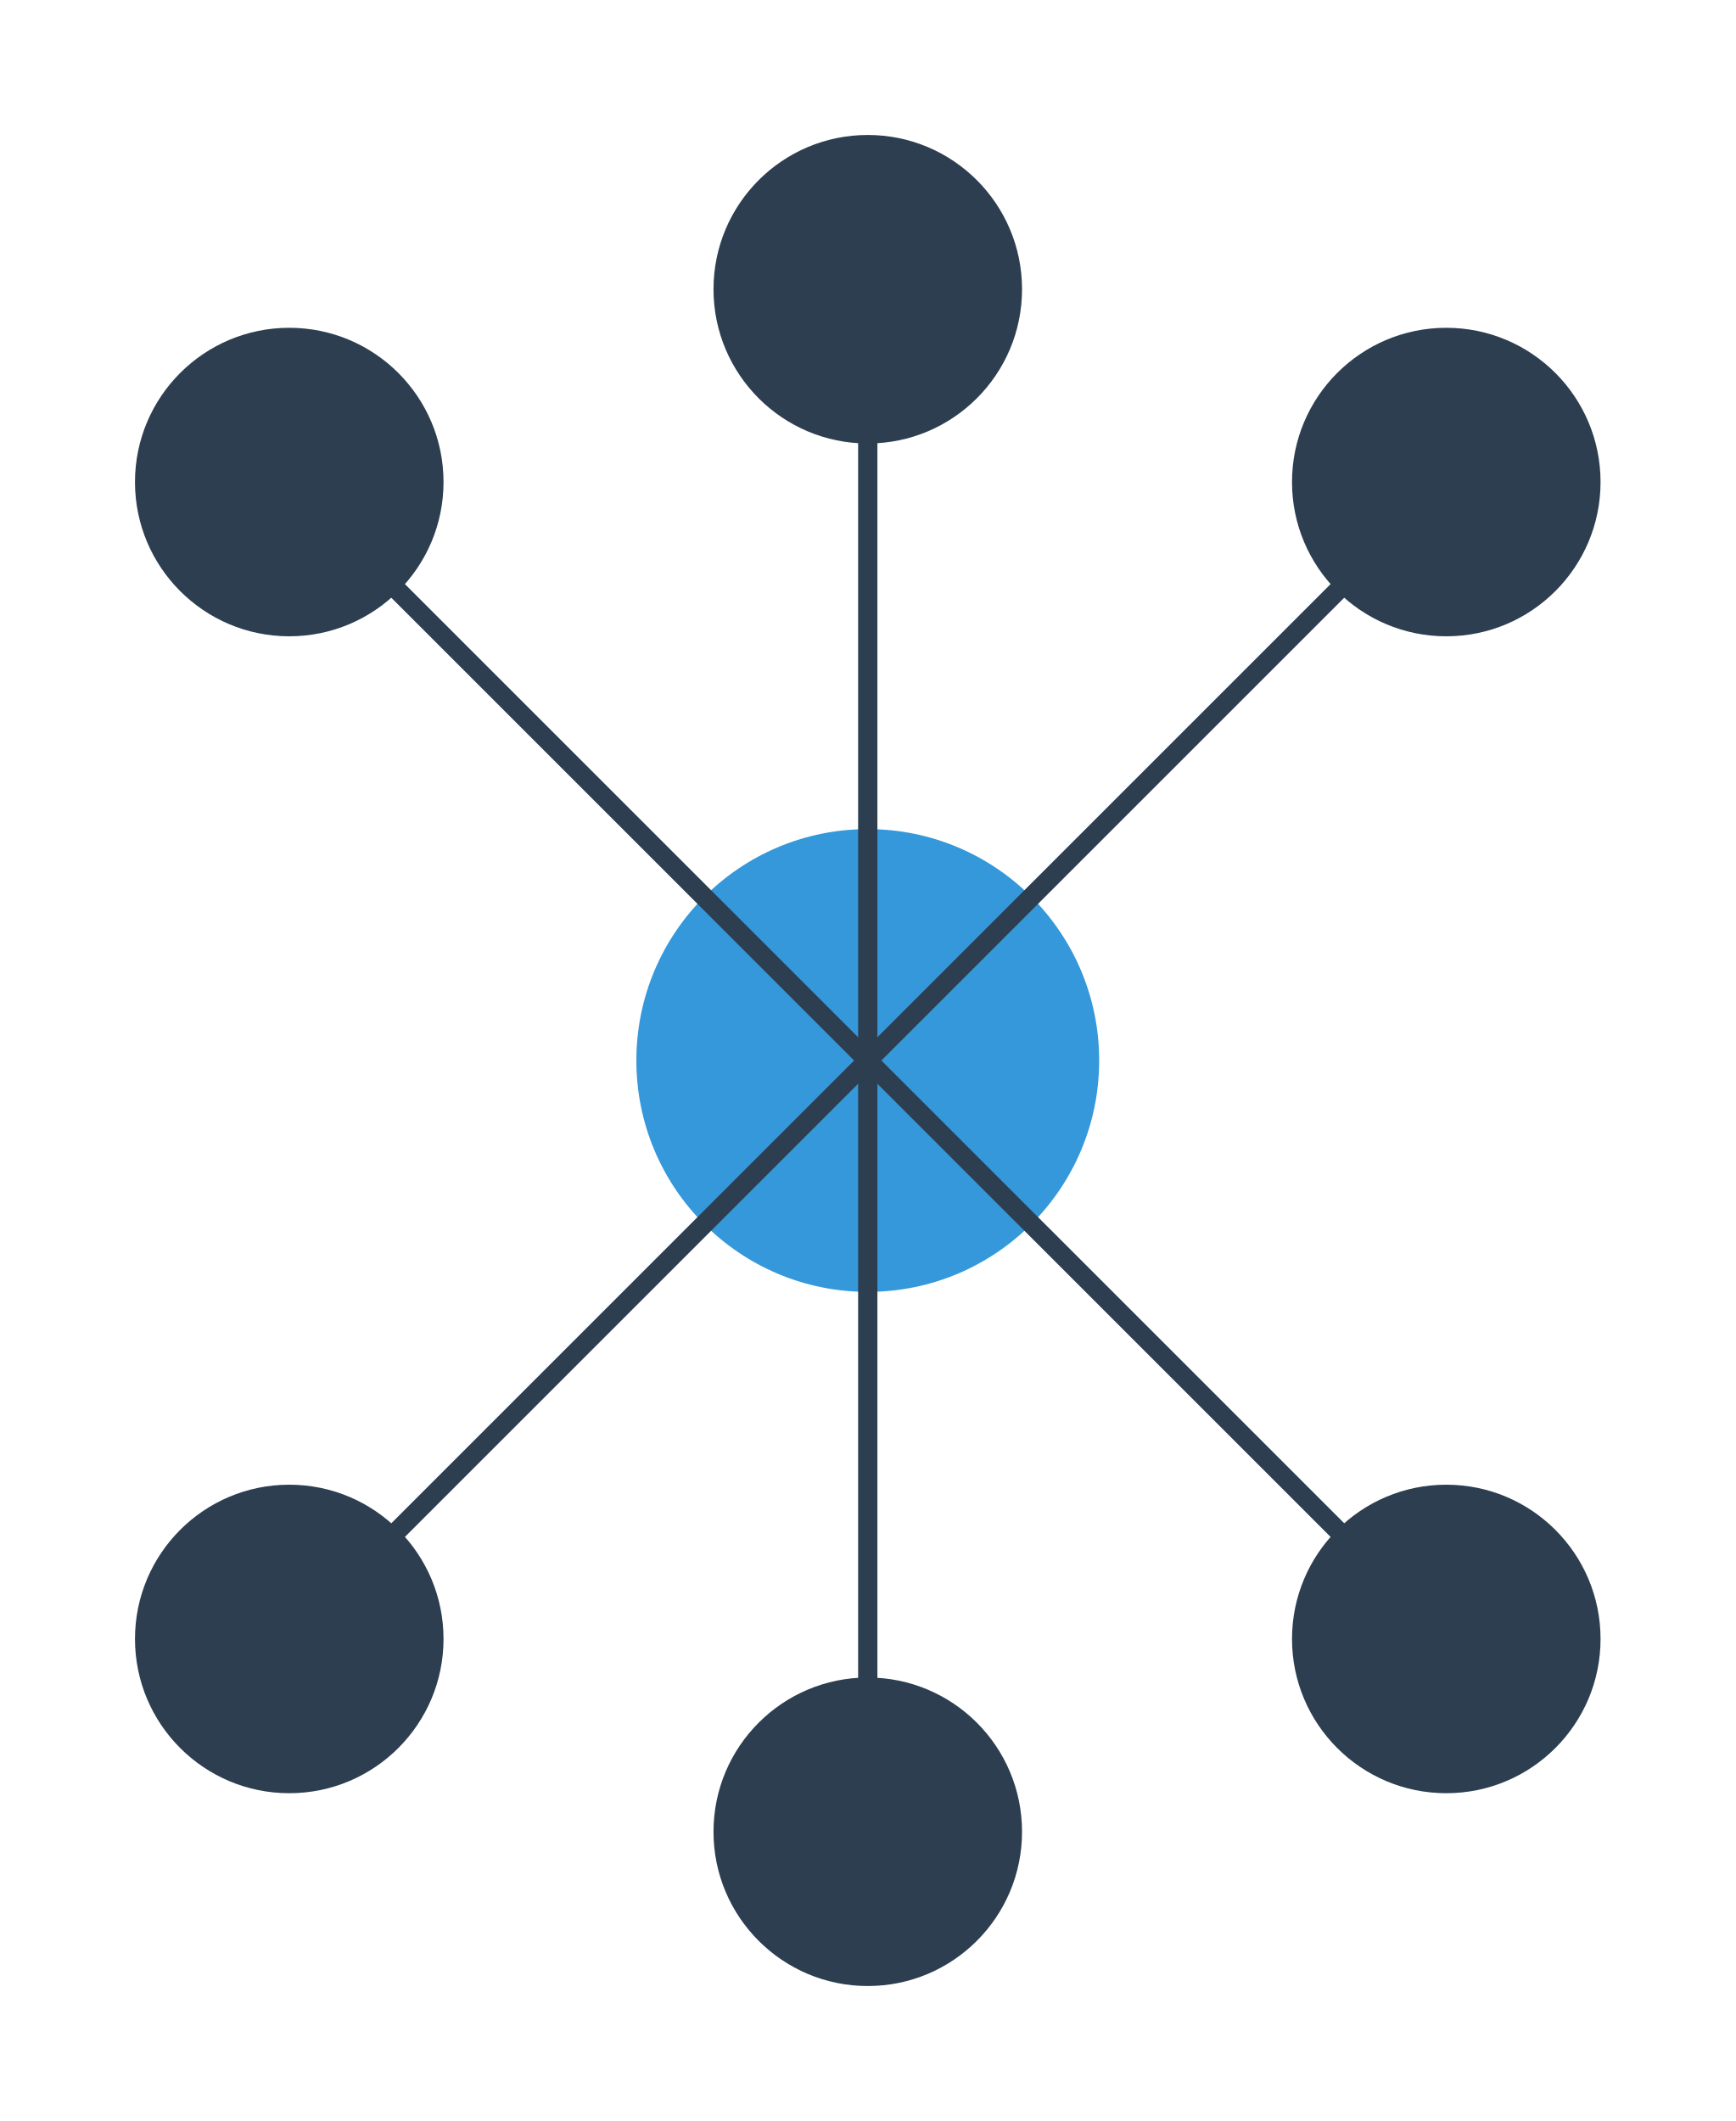
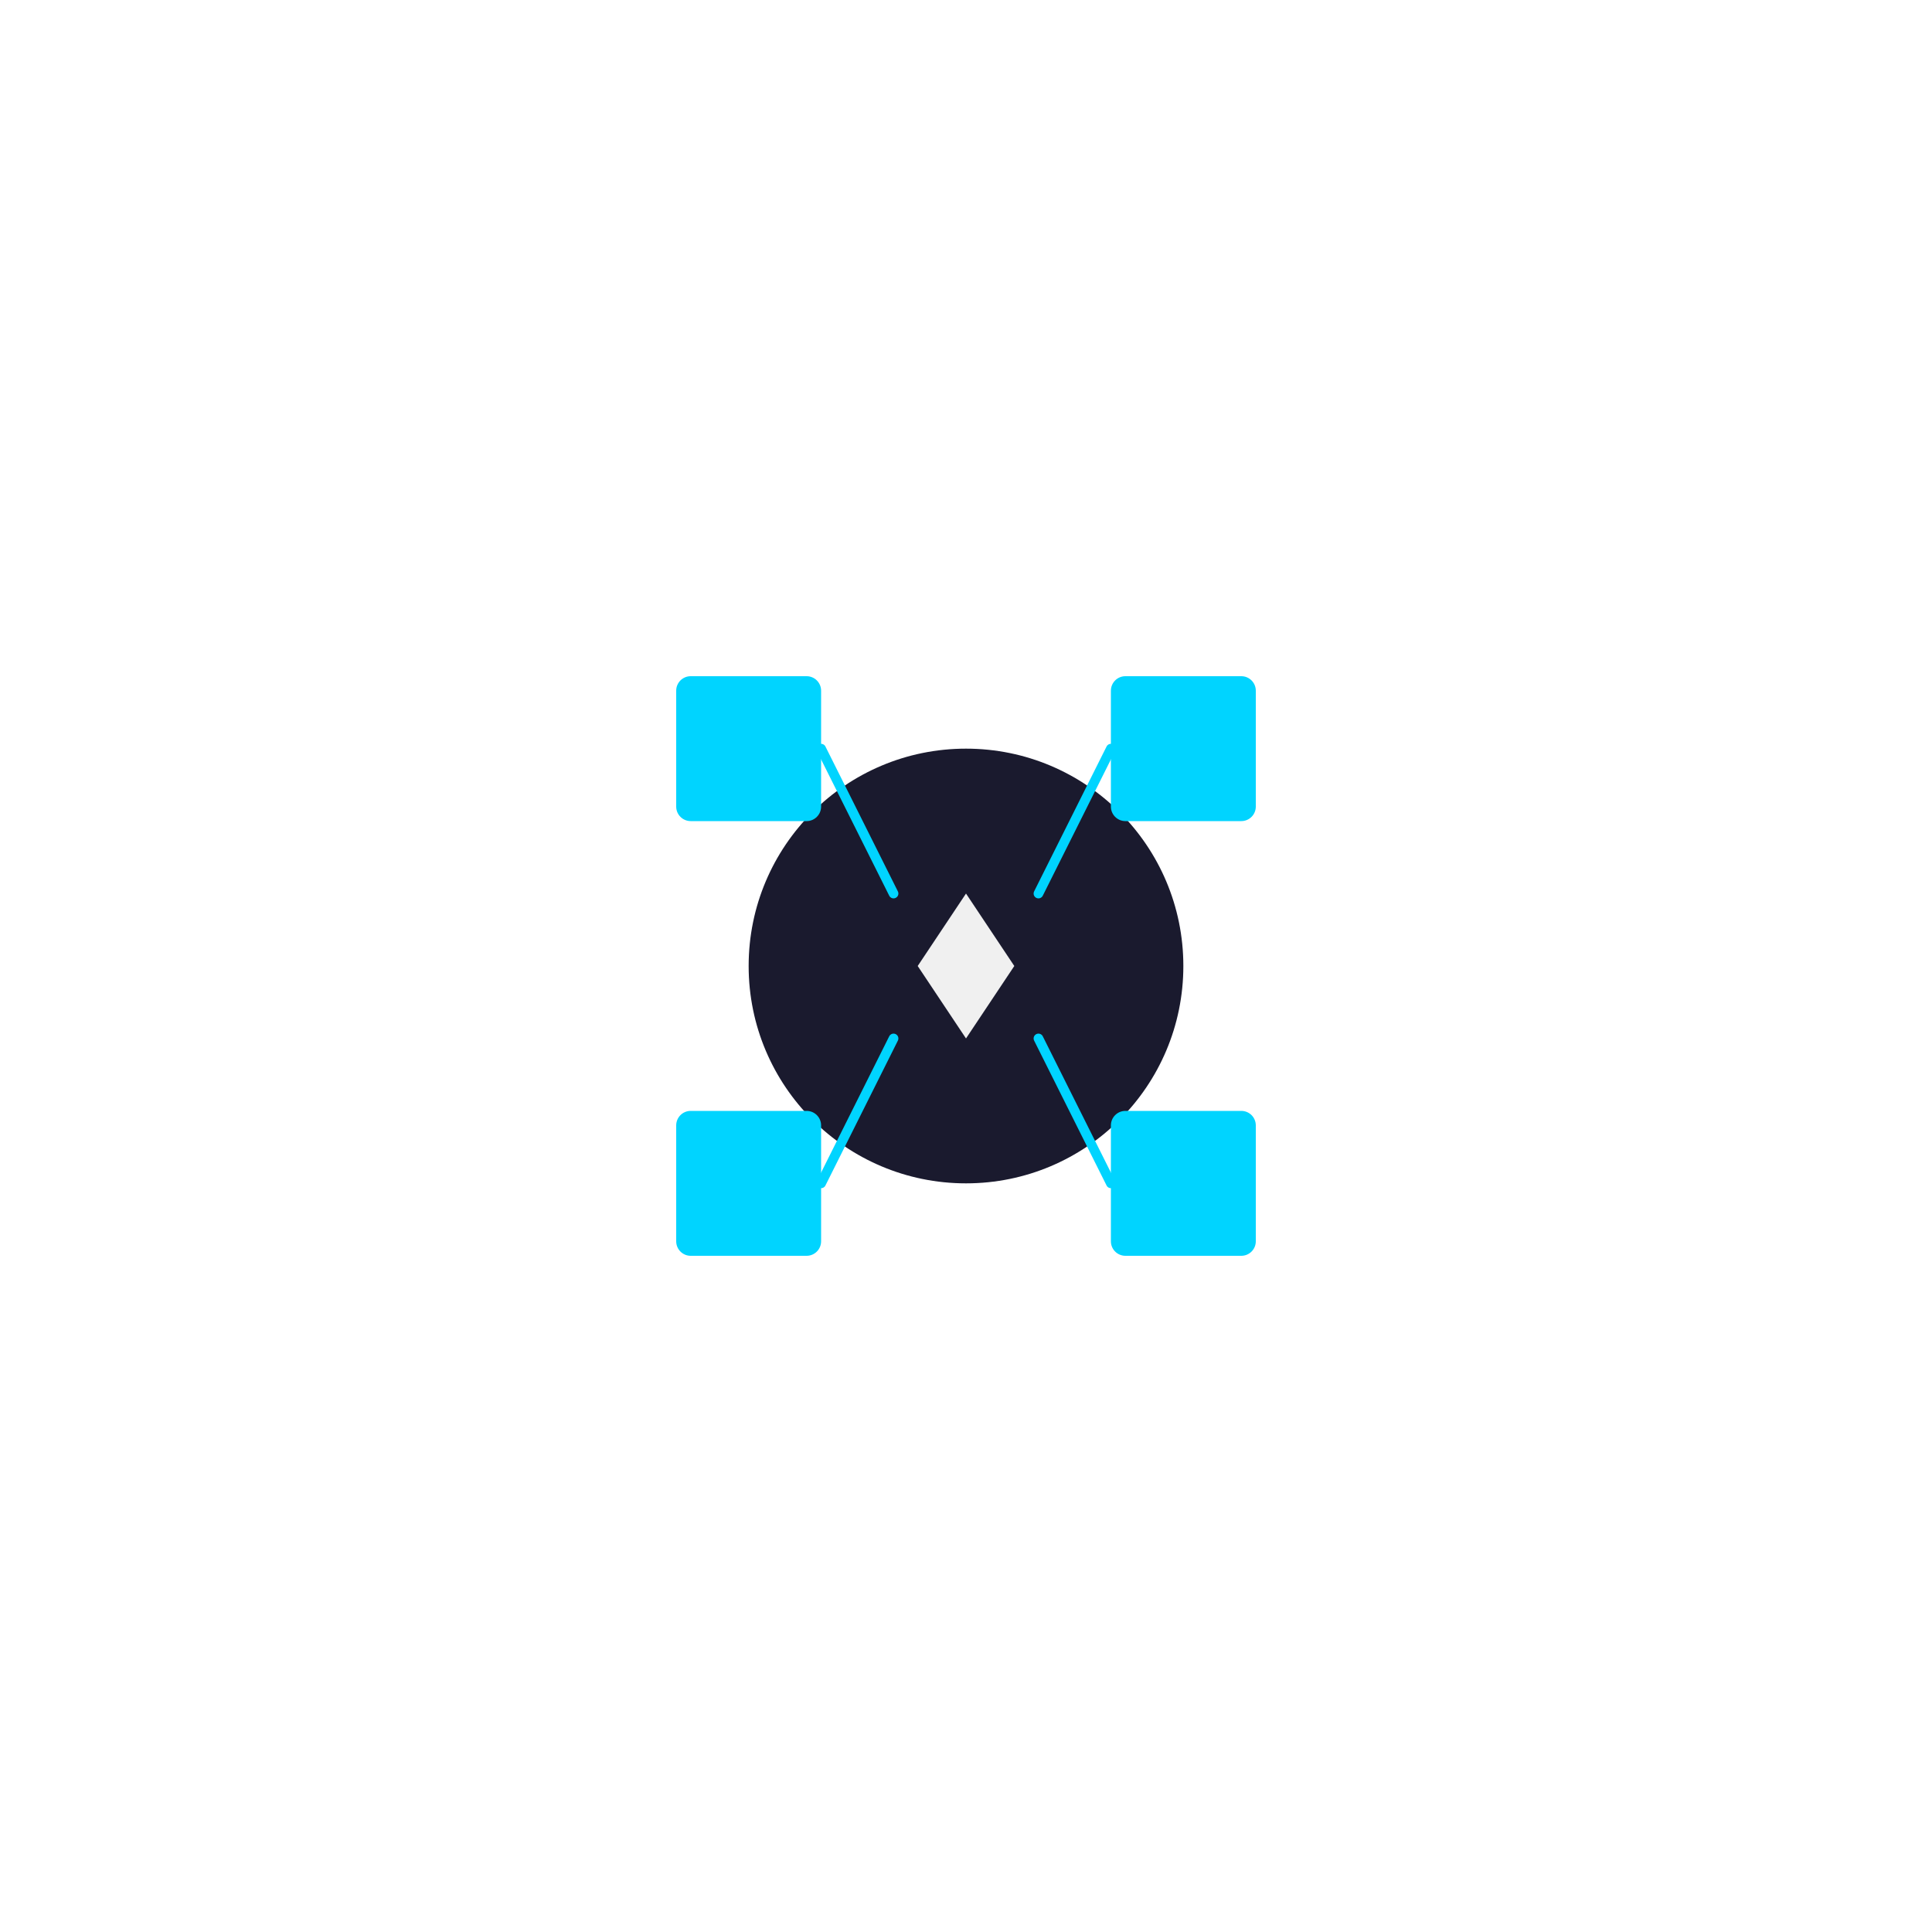
- <svg xmlns="http://www.w3.org/2000/svg" viewBox="110 90 180 220">
+ <svg xmlns="http://www.w3.org/2000/svg" viewBox="0 0 400 400">
  <defs>
    <style>
-       .node { fill: #2c3e50; }
-       .line { stroke: #2c3e50; stroke-width: 2; fill: none; }
-       .center { fill: #3498db; }
+       .primary { fill: #1a1a2e; }
+       .accent { fill: #00d4ff; }
+       .light { fill: #f0f0f0; }
    </style>
  </defs>
-   <circle class="center" cx="200" cy="200" r="24" />
-   <line class="line" x1="200" y1="200" x2="140" y2="140" />
-   <line class="line" x1="200" y1="200" x2="260" y2="140" />
-   <line class="line" x1="200" y1="200" x2="140" y2="260" />
-   <line class="line" x1="200" y1="200" x2="260" y2="260" />
-   <line class="line" x1="200" y1="200" x2="200" y2="120" />
-   <line class="line" x1="200" y1="200" x2="200" y2="280" />
-   <circle class="node" cx="140" cy="140" r="16" />
-   <circle class="node" cx="260" cy="140" r="16" />
-   <circle class="node" cx="140" cy="260" r="16" />
-   <circle class="node" cx="260" cy="260" r="16" />
-   <circle class="node" cx="200" cy="120" r="16" />
-   <circle class="node" cx="200" cy="280" r="16" />
+   <circle cx="200" cy="200" r="45" class="primary" />
+   <rect x="140" y="140" width="30" height="30" class="accent" rx="3" />
+   <rect x="230" y="140" width="30" height="30" class="accent" rx="3" />
+   <rect x="140" y="230" width="30" height="30" class="accent" rx="3" />
+   <rect x="230" y="230" width="30" height="30" class="accent" rx="3" />
+   <line x1="170" y1="155" x2="185" y2="185" stroke="#00d4ff" stroke-width="2" stroke-linecap="round" />
+   <line x1="230" y1="155" x2="215" y2="185" stroke="#00d4ff" stroke-width="2" stroke-linecap="round" />
+   <line x1="170" y1="245" x2="185" y2="215" stroke="#00d4ff" stroke-width="2" stroke-linecap="round" />
+   <line x1="230" y1="245" x2="215" y2="215" stroke="#00d4ff" stroke-width="2" stroke-linecap="round" />
+   <path d="M 200 185 L 210 200 L 200 215 L 190 200 Z" class="light" />
</svg>
